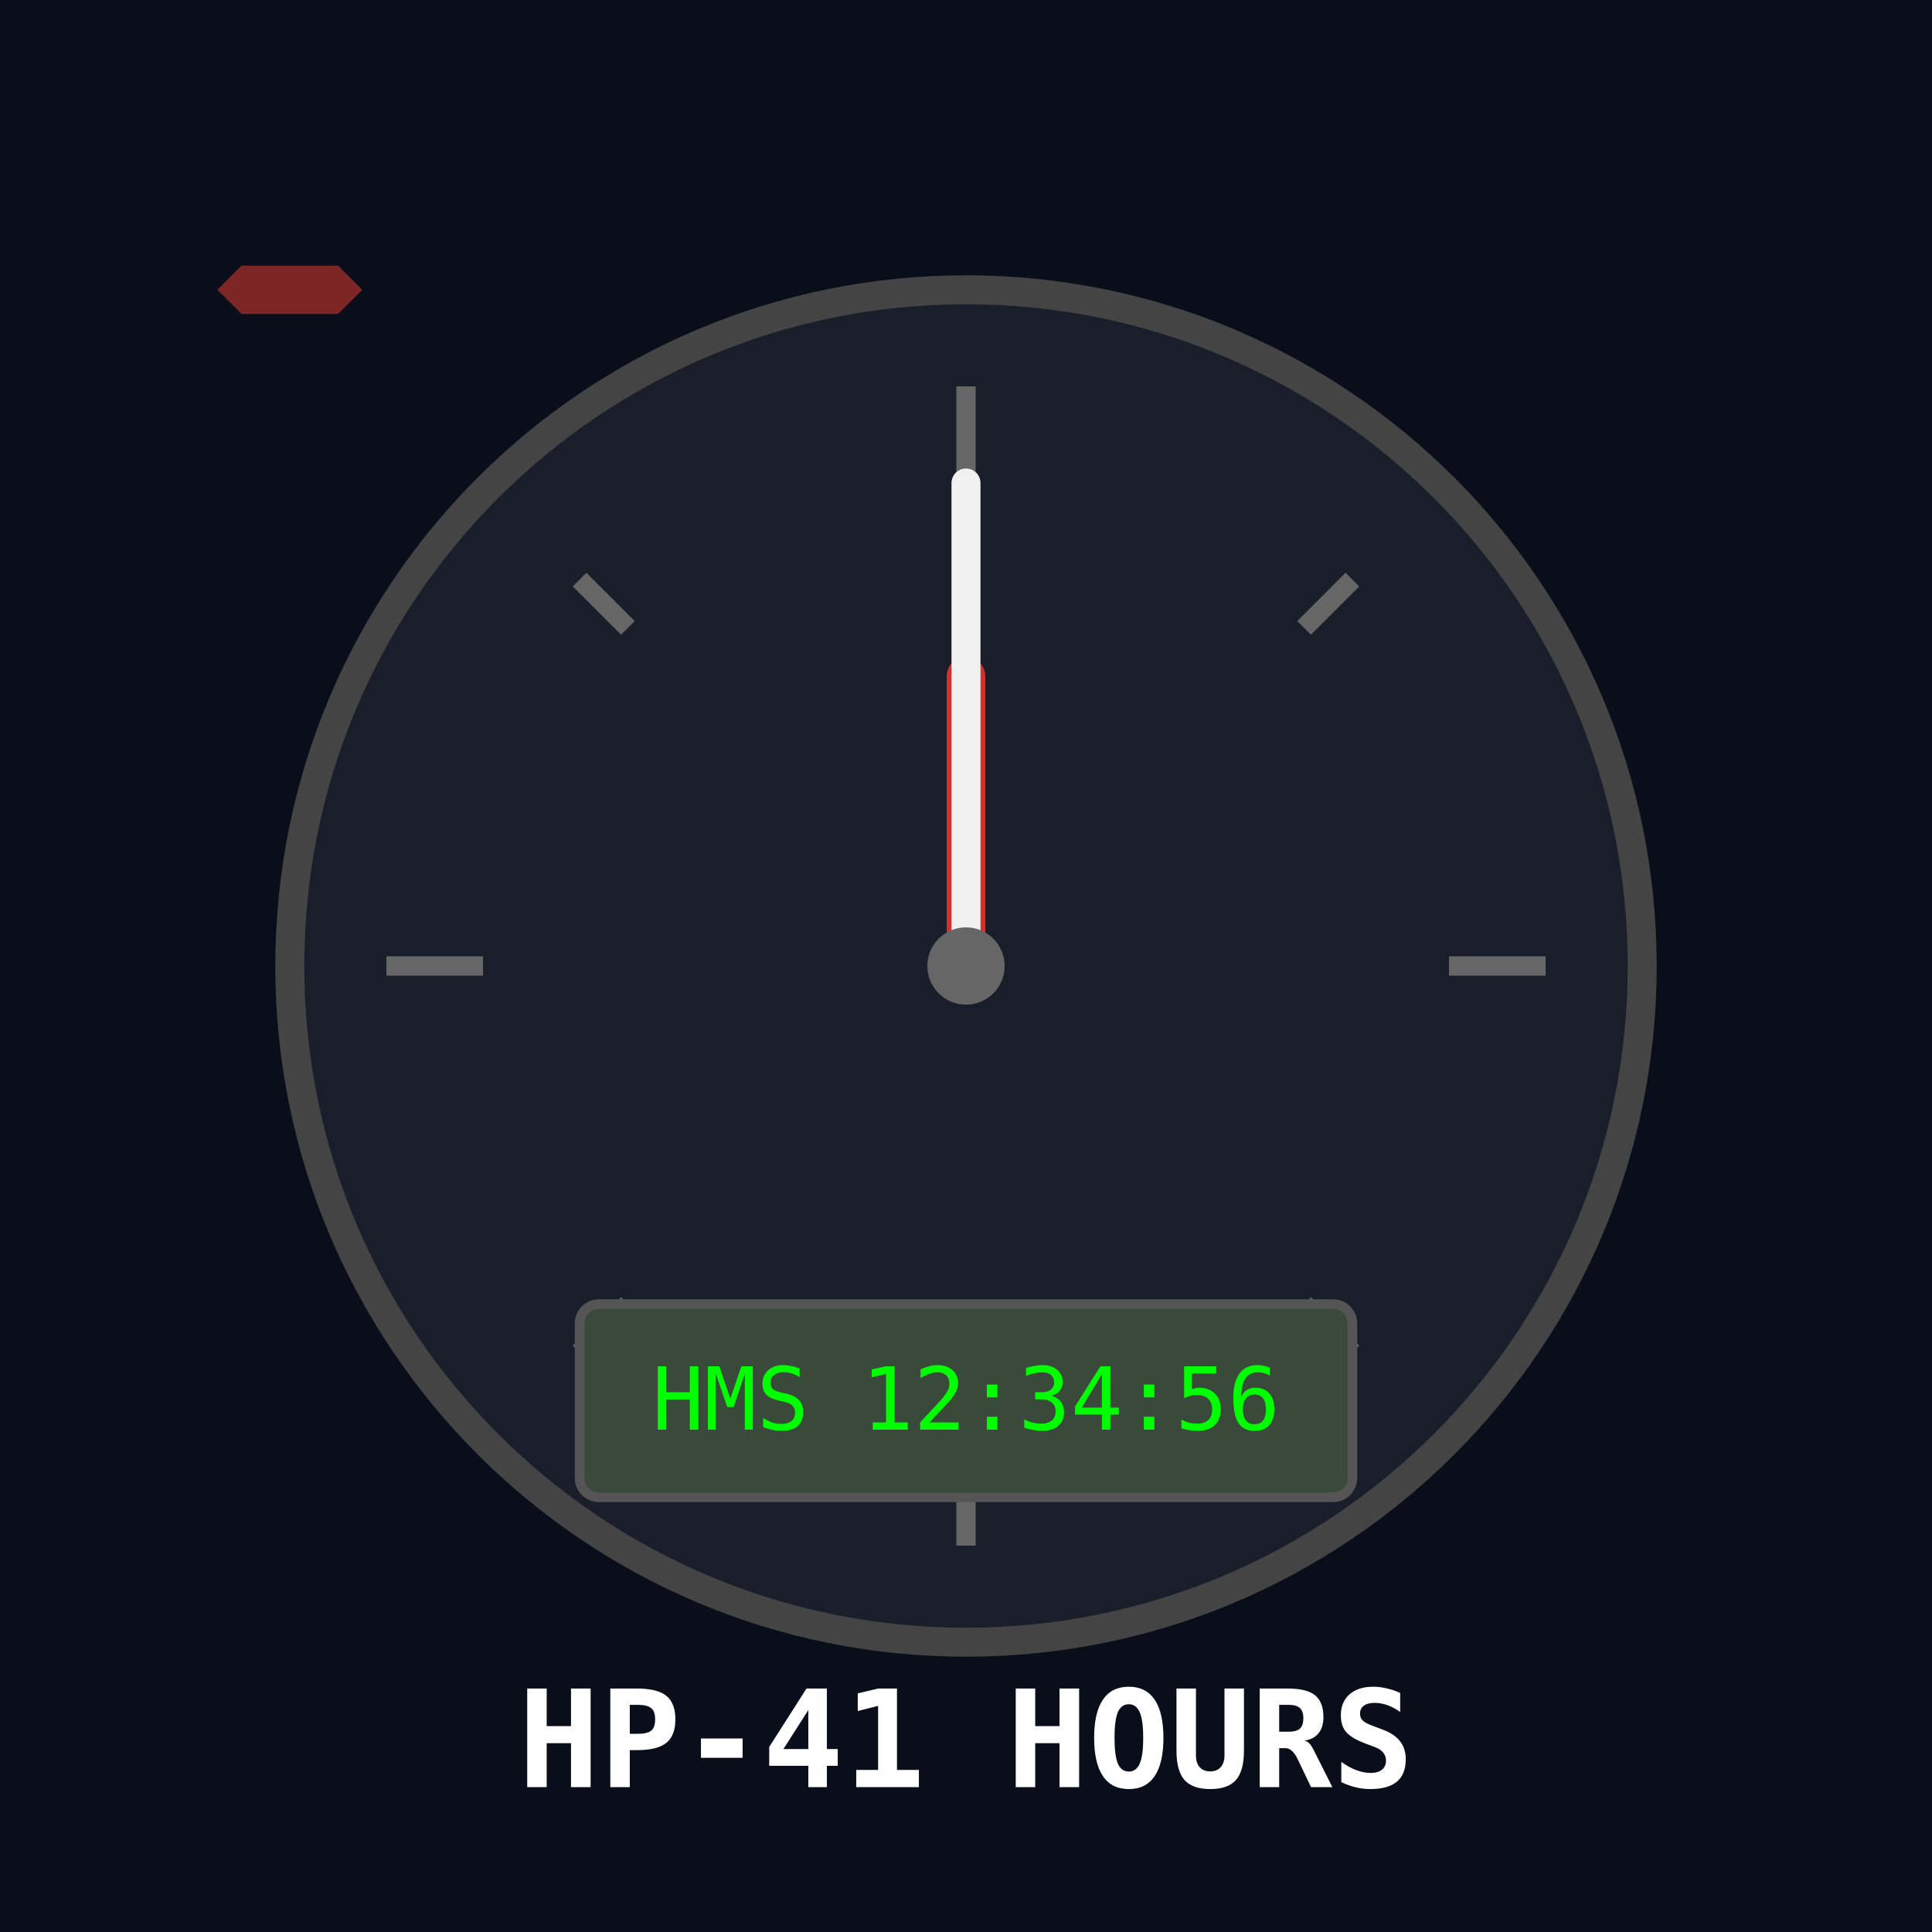
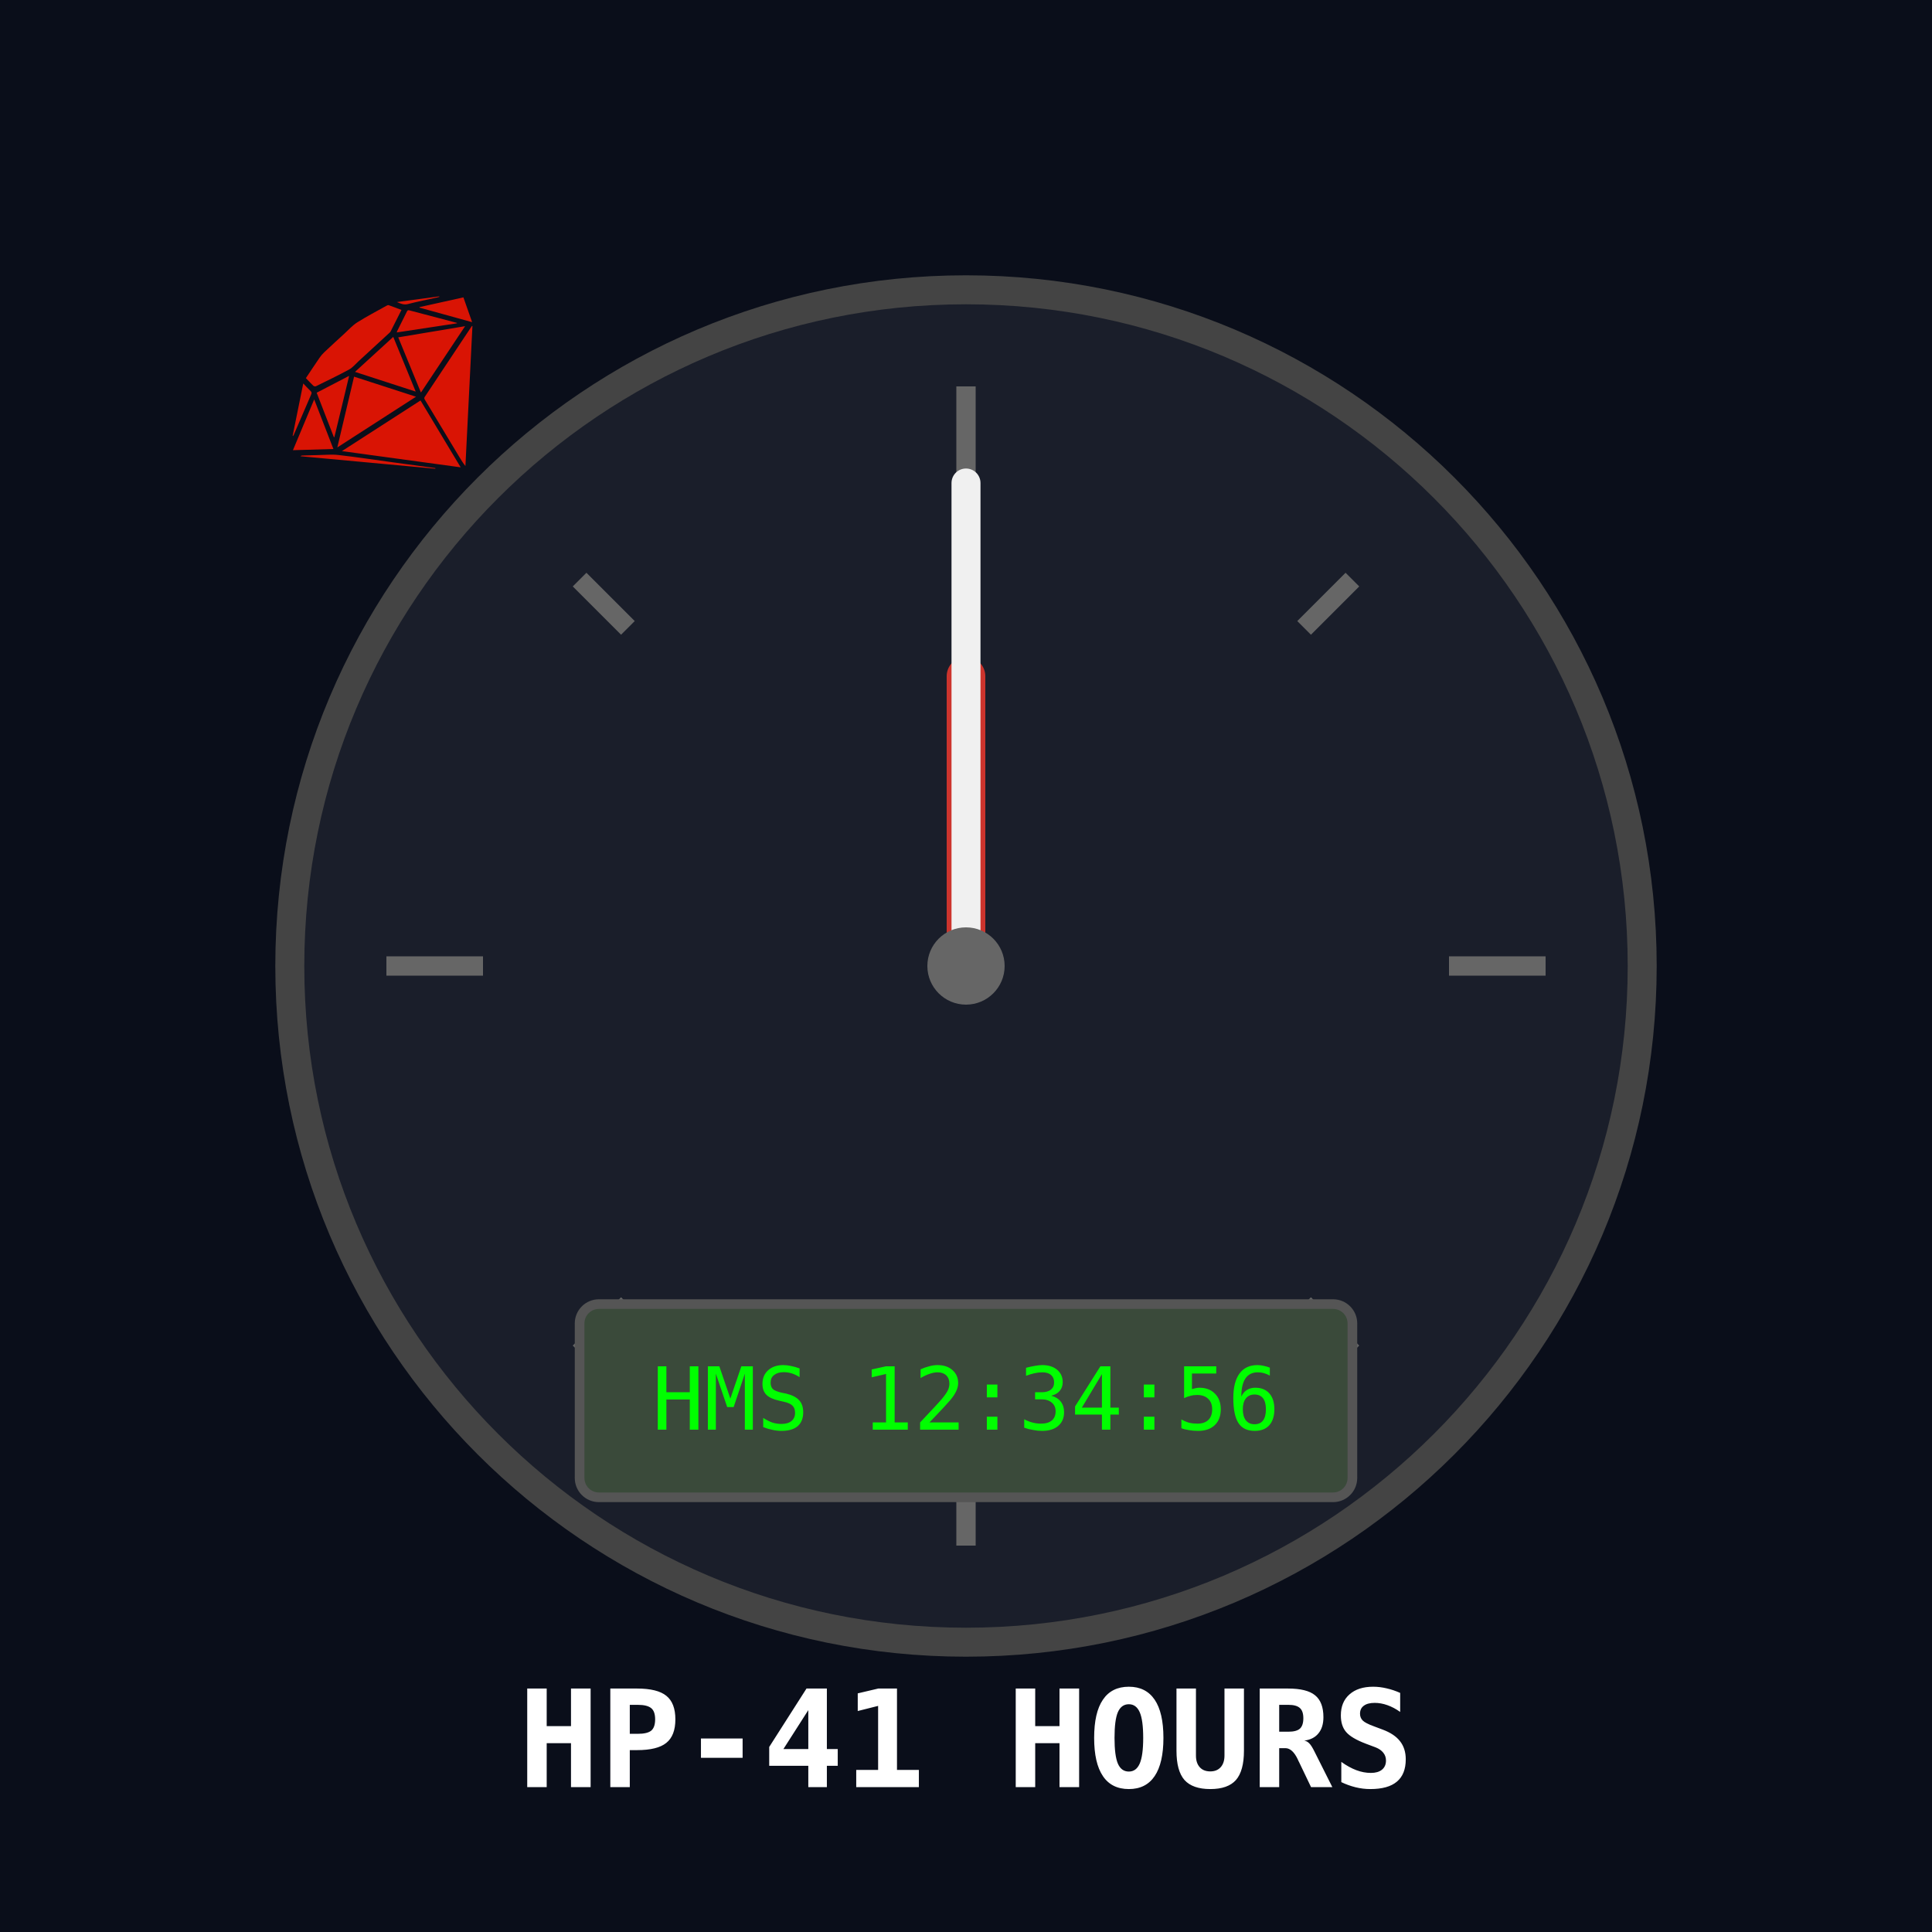
<svg xmlns="http://www.w3.org/2000/svg" width="200" height="200" viewBox="0 0 200 200">
  <rect x="0" y="0" width="200" height="200" fill="#0a0e1a" />
  <circle cx="100" cy="100" r="70" fill="#1a1e2a" stroke="#444" stroke-width="3" />
  <g stroke="#666" stroke-width="2">
    <line x1="100" y1="40" x2="100" y2="50" />
    <line x1="140" y1="60" x2="135" y2="65" />
    <line x1="160" y1="100" x2="150" y2="100" />
    <line x1="140" y1="140" x2="135" y2="135" />
    <line x1="100" y1="160" x2="100" y2="150" />
    <line x1="60" y1="140" x2="65" y2="135" />
    <line x1="40" y1="100" x2="50" y2="100" />
    <line x1="60" y1="60" x2="65" y2="65" />
  </g>
  <line x1="100" y1="100" x2="100" y2="70" stroke="#CC342D" stroke-width="4" stroke-linecap="round">
    <animateTransform attributeName="transform" type="rotate" from="0 100 100" to="360 100 100" dur="12s" repeatCount="indefinite" />
  </line>
  <line x1="100" y1="100" x2="100" y2="50" stroke="#f0f0f0" stroke-width="3" stroke-linecap="round">
    <animateTransform attributeName="transform" type="rotate" from="0 100 100" to="360 100 100" dur="2s" repeatCount="indefinite" />
  </line>
  <circle cx="100" cy="100" r="4" fill="#666" />
  <rect x="60" y="135" width="80" height="20" fill="#3a4a3a" stroke="#555" stroke-width="1" rx="2" />
  <text x="100" y="148" font-family="monospace" font-size="9" fill="#00ff00" text-anchor="middle">HMS 12:34:56</text>
-   <g transform="translate(30, 30) scale(0.25)">
-     <path d="M -20 -10 L 20 -10 L 30 0 L 20 10 L -20 10 L -30 0 Z" fill="#CC342D" opacity="0.6" />
+   <g transform="translate(30, 30) scale(0.15)">
+     <path fill-rule="evenodd" clip-rule="evenodd" fill="#D91404" d="M35.971 111.33c27.466 3.75 54.444 7.433 81.958 11.188-9.374-15.606-18.507-30.813-27.713-46.144l-54.245 34.956zM125.681 24.947c-2.421 3.636-4.847 7.269-7.265 10.907-8.304 12.493-16.607 24.986-24.903 37.485-.462.696-1.061 1.248-.41 2.321 8.016 13.237 15.969 26.513 23.942 39.777 1.258 2.095 2.53 4.182 4.157 6.192 1.612-32.193 3.223-64.387 4.834-96.58l-.355-.102zM16.252 66.22c.375.355 1.311.562 1.747.347 7.689-3.779 15.427-7.474 22.948-11.564 2.453-1.333 4.339-3.723 6.452-5.661 6.997-6.417 13.983-12.847 20.966-19.278.427-.395.933-.777 1.188-1.275 2.508-4.902 4.973-9.829 7.525-14.898-3.043-1.144-5.928-2.263-8.849-3.281-.396-.138-1.02.136-1.449.375-6.761 3.777-13.649 7.353-20.195 11.472-3.275 2.061-5.943 5.098-8.843 7.743-4.674 4.266-9.342 8.542-13.948 12.882-1.222 1.152-2.336 2.468-3.288 3.854-3.15 4.587-6.206 9.24-9.402 14.025 1.786 1.847 3.41 3.613 5.148 5.259zM44.354 59.949c-3.825 16.159-7.627 32.227-11.556 48.823 18.423-11.871 36.421-23.468 54.3-34.987-14.228-4.605-28.41-9.196-42.744-13.836zM120.985 25.103c-15.566 2.601-30.76 5.139-46.15 7.71 5.242 12.751 10.379 25.246 15.662 38.096 10.221-15.359 20.24-30.41 30.488-45.806zM44.996 56.644c14.017 4.55 27.755 9.01 41.892 13.6-5.25-12.79-10.32-25.133-15.495-37.737-8.815 8.059-17.498 15.999-26.397 24.137zM16.831 75.643c-4.971 11.883-9.773 23.362-14.662 35.048 9.396-.278 18.504-.547 27.925-.825-4.423-11.412-8.759-22.6-13.263-34.223zM30.424 101.739l.346-.076c3.353-13.941 6.754-27.786 10.177-42.272-7.636 3.969-14.92 7.754-22.403 11.644 3.819 9.926 7.891 20.397 11.88 30.704zM115.351 22.842c-4.459-1.181-8.918-2.366-13.379-3.539-6.412-1.686-12.829-3.351-19.237-5.052-.801-.213-1.38-.352-1.851.613-2.265 4.64-4.6 9.245-6.901 13.868-.071.143-.056.328-.111.687 13.886-2.104 27.679-4.195 41.47-6.285l.009-.292zM89.482 12.288l36.343 10.054c-2.084-5.939-4.017-11.446-6.005-17.11l-30.285 6.715-.053.341zM33.505 114.007c-4.501-.519-9.122-.042-13.687.037-3.75.063-7.5.206-11.25.323-.386.012-.771.09-1.156.506 31.003 2.866 62.005 5.732 93.007 8.6l.063-.414c-9.938-1.357-19.877-2.714-29.815-4.07-12.384-1.691-24.747-3.551-37.162-4.982zM2.782 99.994c3.995-9.27 7.973-18.546 11.984-27.809.401-.929.37-1.56-.415-2.308-1.678-1.597-3.237-3.318-5.071-5.226-2.479 12.24-4.897 24.177-7.317 36.113l.271.127c.185-.297.411-.578.548-.897zM81.522 9.841c6.737-1.738 13.572-3.097 20.367-4.613.44-.099.87-.244 1.303-.368l-.067-.332c-9.571 1.287-19.141 2.575-29.194 3.928 2.741 1.197 4.853 2.091 7.591 1.385z" />
+     <animateTransform attributeName="transform" type="translate" values="0,0;0,-2;0,0" dur="3s" repeatCount="indefinite" />
  </g>
  <text x="100" y="185" font-family="monospace" font-size="14" fill="#fff" text-anchor="middle" font-weight="bold">HP-41 HOURS</text>
</svg>
